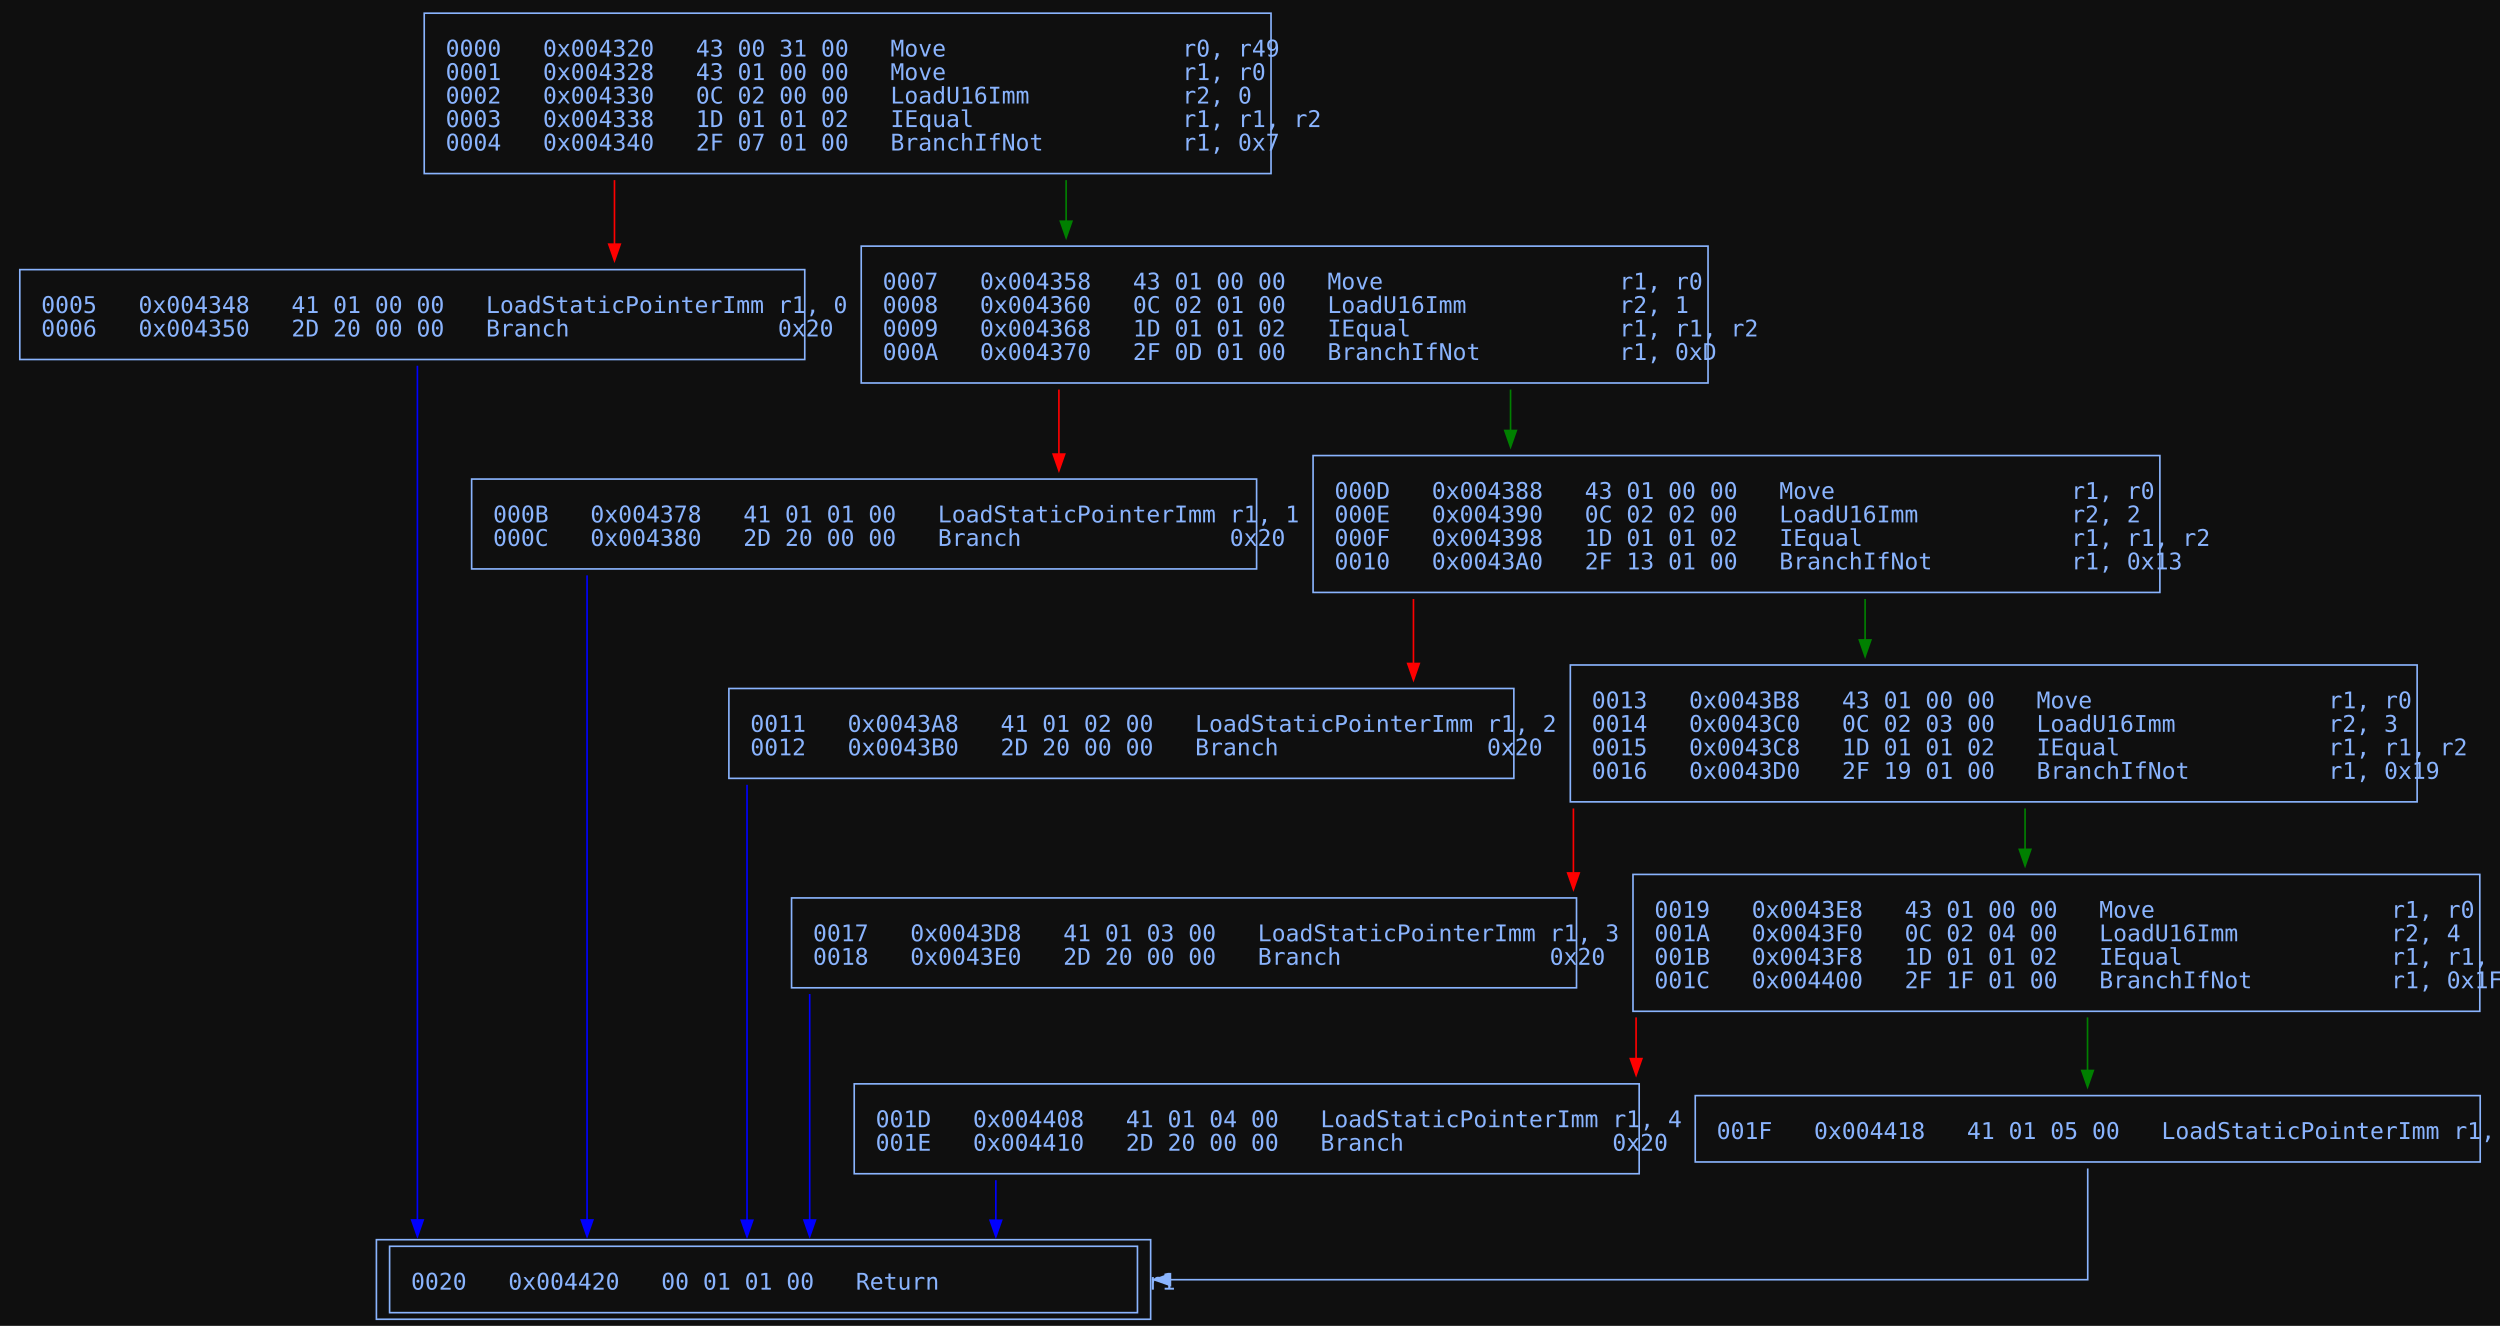
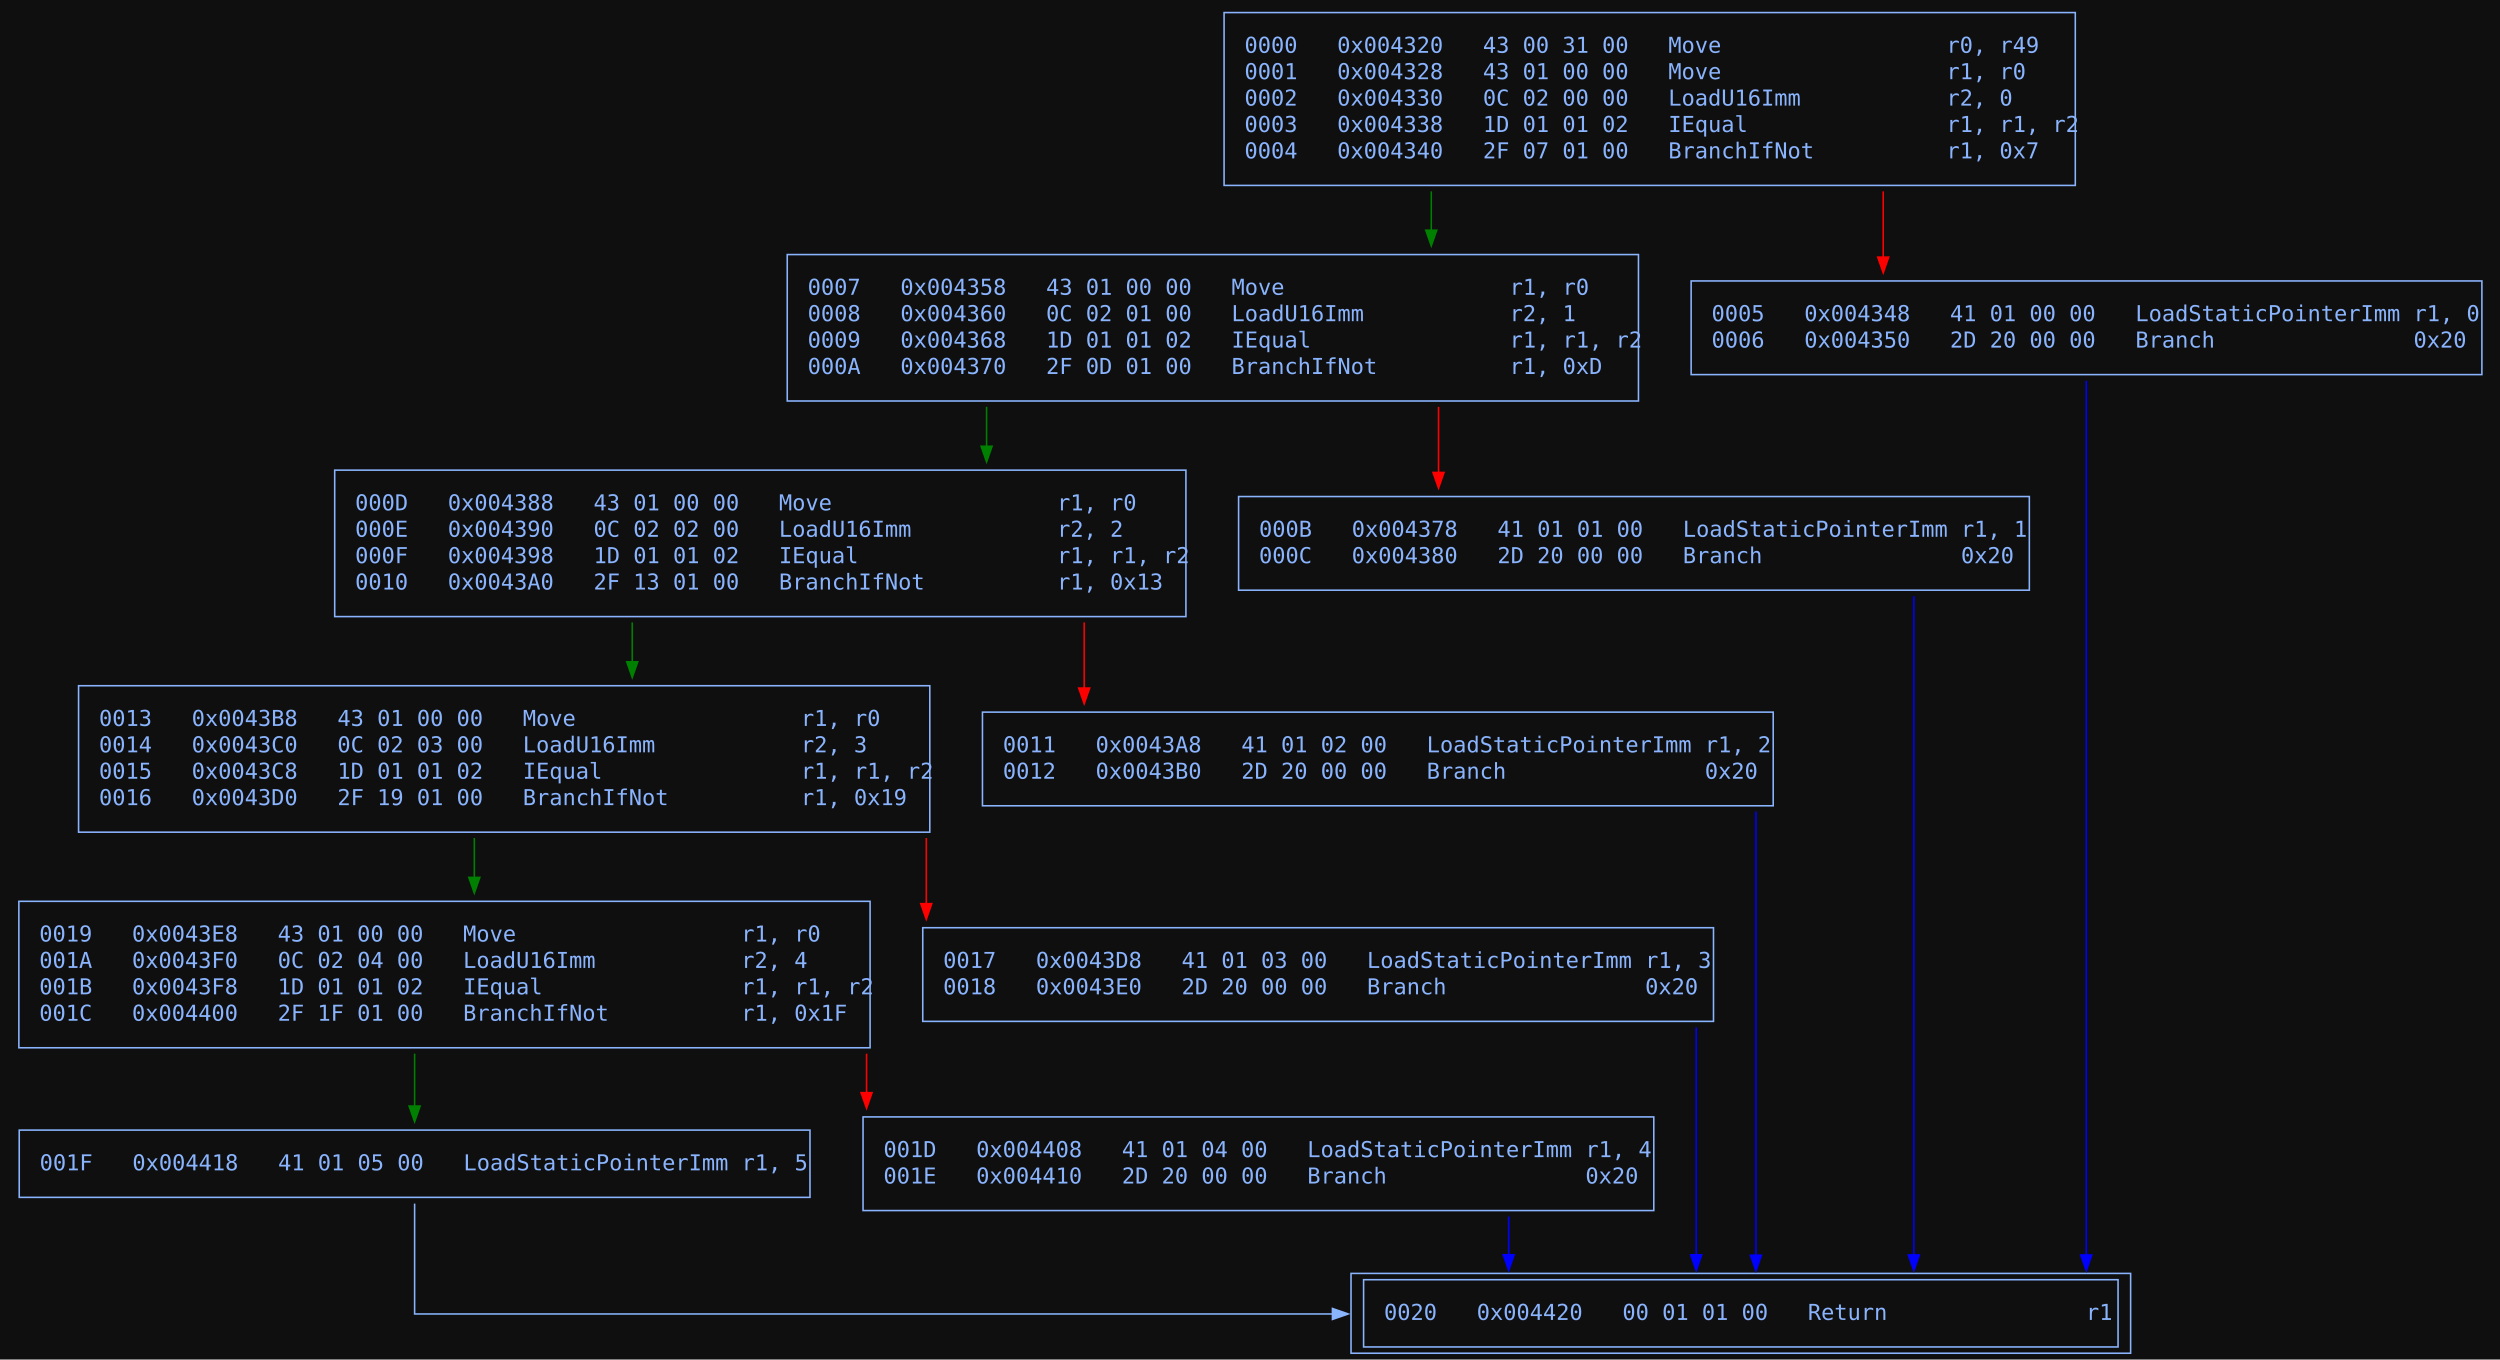
- <svg xmlns="http://www.w3.org/2000/svg" width="1516pt" height="804pt" viewBox="0.00 0.00 1516.00 804.00">
-   <g id="graph0" class="graph" transform="scale(1 1) rotate(0) translate(4 800)">
-     <polygon fill="#0f0f0f" stroke="none" points="-4,4 -4,-800 1512,-800 1512,4 -4,4" />
+ <svg xmlns="http://www.w3.org/2000/svg" width="1591pt" height="865pt" viewBox="0.00 0.00 1591.00 865.00">
+   <g id="graph0" class="graph" transform="scale(1 1) rotate(0) translate(4 861.2)">
+     <polygon fill="#0f0f0f" stroke="none" points="-4,4 -4,-861.2 1587.47,-861.2 1587.47,4 -4,4" />
    <g id="node1" class="node">
-       <polygon fill="none" stroke="#8ab4fe" points="253.25,-694.75 253.25,-792 766.75,-792 766.75,-694.75 253.25,-694.75" />
-       <text xml:space="preserve" text-anchor="start" x="266.25" y="-765.7" font-family="Consolas" font-size="14.00" fill="#8ab4fe">0000   0x004320   43 00 31 00   Move                 r0, r49  </text>
-       <text xml:space="preserve" text-anchor="start" x="266.25" y="-751.45" font-family="Consolas" font-size="14.00" fill="#8ab4fe">0001   0x004328   43 01 00 00   Move                 r1, r0  </text>
-       <text xml:space="preserve" text-anchor="start" x="266.25" y="-737.2" font-family="Consolas" font-size="14.00" fill="#8ab4fe">0002   0x004330   0C 02 00 00   LoadU16Imm           r2, 0  </text>
-       <text xml:space="preserve" text-anchor="start" x="266.25" y="-722.95" font-family="Consolas" font-size="14.00" fill="#8ab4fe">0003   0x004338   1D 01 01 02   IEqual               r1, r1, r2  </text>
-       <text xml:space="preserve" text-anchor="start" x="266.25" y="-708.7" font-family="Consolas" font-size="14.00" fill="#8ab4fe">0004   0x004340   2F 07 01 00   BranchIfNot          r1, 0x7  </text>
+       <polygon fill="none" stroke="#8ab4fe" points="1351.93,-50.8 855.79,-50.8 855.79,0 1351.93,0 1351.93,-50.8" />
+       <polygon fill="none" stroke="#8ab4fe" points="863.79,-4 863.79,-46.8 1343.93,-46.8 1343.93,-4 863.79,-4" />
+       <text xml:space="preserve" text-anchor="start" x="876.79" y="-21.2" font-family="Consolas" font-size="14.00" fill="#8ab4fe">0020   0x004420   00 01 01 00   Return               r1  </text>
    </g>
    <g id="node2" class="node">
-       <polygon fill="none" stroke="#8ab4fe" points="8,-582 8,-636.5 484,-636.5 484,-582 8,-582" />
-       <text xml:space="preserve" text-anchor="start" x="21" y="-610.2" font-family="Consolas" font-size="14.00" fill="#8ab4fe">0005   0x004348   41 01 00 00   LoadStaticPointerImm r1, 0  </text>
-       <text xml:space="preserve" text-anchor="start" x="21" y="-595.95" font-family="Consolas" font-size="14.00" fill="#8ab4fe">0006   0x004350   2D 20 00 00   Branch               0x20  </text>
+       <polygon fill="none" stroke="#8ab4fe" points="775,-743.2 775,-853.2 1316.72,-853.2 1316.72,-743.2 775,-743.2" />
+       <text xml:space="preserve" text-anchor="start" x="788" y="-827.6" font-family="Consolas" font-size="14.00" fill="#8ab4fe">0000   0x004320   43 00 31 00   Move                 r0, r49  </text>
+       <text xml:space="preserve" text-anchor="start" x="788" y="-810.8" font-family="Consolas" font-size="14.00" fill="#8ab4fe">0001   0x004328   43 01 00 00   Move                 r1, r0  </text>
+       <text xml:space="preserve" text-anchor="start" x="788" y="-794" font-family="Consolas" font-size="14.00" fill="#8ab4fe">0002   0x004330   0C 02 00 00   LoadU16Imm           r2, 0  </text>
+       <text xml:space="preserve" text-anchor="start" x="788" y="-777.2" font-family="Consolas" font-size="14.00" fill="#8ab4fe">0003   0x004338   1D 01 01 02   IEqual               r1, r1, r2  </text>
+       <text xml:space="preserve" text-anchor="start" x="788" y="-760.4" font-family="Consolas" font-size="14.00" fill="#8ab4fe">0004   0x004340   2F 07 01 00   BranchIfNot          r1, 0x7  </text>
+     </g>
+     <g id="node3" class="node">
+       <polygon fill="none" stroke="#8ab4fe" points="497,-606 497,-699.2 1038.72,-699.2 1038.72,-606 497,-606" />
+       <text xml:space="preserve" text-anchor="start" x="510" y="-673.6" font-family="Consolas" font-size="14.00" fill="#8ab4fe">0007   0x004358   43 01 00 00   Move                 r1, r0  </text>
+       <text xml:space="preserve" text-anchor="start" x="510" y="-656.8" font-family="Consolas" font-size="14.00" fill="#8ab4fe">0008   0x004360   0C 02 01 00   LoadU16Imm           r2, 1  </text>
+       <text xml:space="preserve" text-anchor="start" x="510" y="-640" font-family="Consolas" font-size="14.00" fill="#8ab4fe">0009   0x004368   1D 01 01 02   IEqual               r1, r1, r2  </text>
+       <text xml:space="preserve" text-anchor="start" x="510" y="-623.2" font-family="Consolas" font-size="14.00" fill="#8ab4fe">000A   0x004370   2F 0D 01 00   BranchIfNot          r1, 0xD  </text>
+     </g>
+     <g id="edge1" class="edge">
+       <path fill="none" stroke="green" d="M906.86,-739.4C906.86,-739.4 906.86,-714.71 906.86,-714.71" />
+       <polygon fill="green" stroke="green" points="910.36,-714.71 906.86,-704.71 903.36,-714.71 910.36,-714.71" />
+     </g>
+     <g id="node5" class="node">
+       <polygon fill="none" stroke="#8ab4fe" points="1072.24,-622.8 1072.24,-682.4 1575.47,-682.4 1575.47,-622.8 1072.24,-622.8" />
+       <text xml:space="preserve" text-anchor="start" x="1085.24" y="-656.8" font-family="Consolas" font-size="14.00" fill="#8ab4fe">0005   0x004348   41 01 00 00   LoadStaticPointerImm r1, 0  </text>
+       <text xml:space="preserve" text-anchor="start" x="1085.24" y="-640" font-family="Consolas" font-size="14.00" fill="#8ab4fe">0006   0x004350   2D 20 00 00   Branch               0x20  </text>
    </g>
    <g id="edge2" class="edge">
-       <path fill="none" stroke="red" d="M368.62,-690.75C368.62,-690.75 368.62,-651.95 368.62,-651.95" />
-       <polygon fill="red" stroke="red" points="372.13,-651.95 368.63,-641.95 365.13,-651.95 372.13,-651.95" />
+       <path fill="none" stroke="red" d="M1194.48,-739.4C1194.48,-739.4 1194.48,-697.58 1194.48,-697.58" />
+       <polygon fill="red" stroke="red" points="1197.98,-697.58 1194.48,-687.58 1190.98,-697.58 1197.98,-697.58" />
    </g>
-     <g id="node3" class="node">
-       <polygon fill="none" stroke="#8ab4fe" points="518.25,-567.75 518.25,-650.75 1031.75,-650.75 1031.75,-567.75 518.25,-567.75" />
-       <text xml:space="preserve" text-anchor="start" x="531.25" y="-624.45" font-family="Consolas" font-size="14.00" fill="#8ab4fe">0007   0x004358   43 01 00 00   Move                 r1, r0  </text>
-       <text xml:space="preserve" text-anchor="start" x="531.25" y="-610.2" font-family="Consolas" font-size="14.00" fill="#8ab4fe">0008   0x004360   0C 02 01 00   LoadU16Imm           r2, 1  </text>
-       <text xml:space="preserve" text-anchor="start" x="531.25" y="-595.95" font-family="Consolas" font-size="14.00" fill="#8ab4fe">0009   0x004368   1D 01 01 02   IEqual               r1, r1, r2  </text>
-       <text xml:space="preserve" text-anchor="start" x="531.25" y="-581.7" font-family="Consolas" font-size="14.00" fill="#8ab4fe">000A   0x004370   2F 0D 01 00   BranchIfNot          r1, 0xD  </text>
+     <g id="node4" class="node">
+       <polygon fill="none" stroke="#8ab4fe" points="209,-468.8 209,-562 750.72,-562 750.72,-468.8 209,-468.8" />
+       <text xml:space="preserve" text-anchor="start" x="222" y="-536.4" font-family="Consolas" font-size="14.00" fill="#8ab4fe">000D   0x004388   43 01 00 00   Move                 r1, r0  </text>
+       <text xml:space="preserve" text-anchor="start" x="222" y="-519.6" font-family="Consolas" font-size="14.00" fill="#8ab4fe">000E   0x004390   0C 02 02 00   LoadU16Imm           r2, 2  </text>
+       <text xml:space="preserve" text-anchor="start" x="222" y="-502.8" font-family="Consolas" font-size="14.00" fill="#8ab4fe">000F   0x004398   1D 01 01 02   IEqual               r1, r1, r2  </text>
+       <text xml:space="preserve" text-anchor="start" x="222" y="-486" font-family="Consolas" font-size="14.00" fill="#8ab4fe">0010   0x0043A0   2F 13 01 00   BranchIfNot          r1, 0x13  </text>
    </g>
-     <g id="edge1" class="edge">
-       <path fill="none" stroke="green" d="M642.5,-690.75C642.5,-690.75 642.5,-665.85 642.5,-665.85" />
-       <polygon fill="green" stroke="green" points="646,-665.85 642.5,-655.85 639,-665.85 646,-665.85" />
+     <g id="edge3" class="edge">
+       <path fill="none" stroke="green" d="M623.86,-602.29C623.86,-602.29 623.86,-577.22 623.86,-577.22" />
+       <polygon fill="green" stroke="green" points="627.36,-577.22 623.86,-567.22 620.36,-577.22 627.36,-577.22" />
+     </g>
+     <g id="node7" class="node">
+       <polygon fill="none" stroke="#8ab4fe" points="784.24,-485.6 784.24,-545.2 1287.47,-545.2 1287.47,-485.6 784.24,-485.6" />
+       <text xml:space="preserve" text-anchor="start" x="797.24" y="-519.6" font-family="Consolas" font-size="14.00" fill="#8ab4fe">000B   0x004378   41 01 01 00   LoadStaticPointerImm r1, 1  </text>
+       <text xml:space="preserve" text-anchor="start" x="797.24" y="-502.8" font-family="Consolas" font-size="14.00" fill="#8ab4fe">000C   0x004380   2D 20 00 00   Branch               0x20  </text>
+     </g>
+     <g id="edge4" class="edge">
+       <path fill="none" stroke="red" d="M911.48,-602.29C911.48,-602.29 911.48,-560.53 911.48,-560.53" />
+       <polygon fill="red" stroke="red" points="914.98,-560.53 911.48,-550.53 907.98,-560.53 914.98,-560.53" />
+     </g>
+     <g id="node6" class="node">
+       <polygon fill="none" stroke="#8ab4fe" points="46,-331.6 46,-424.8 587.72,-424.8 587.72,-331.6 46,-331.6" />
+       <text xml:space="preserve" text-anchor="start" x="59" y="-399.2" font-family="Consolas" font-size="14.00" fill="#8ab4fe">0013   0x0043B8   43 01 00 00   Move                 r1, r0  </text>
+       <text xml:space="preserve" text-anchor="start" x="59" y="-382.4" font-family="Consolas" font-size="14.00" fill="#8ab4fe">0014   0x0043C0   0C 02 03 00   LoadU16Imm           r2, 3  </text>
+       <text xml:space="preserve" text-anchor="start" x="59" y="-365.6" font-family="Consolas" font-size="14.00" fill="#8ab4fe">0015   0x0043C8   1D 01 01 02   IEqual               r1, r1, r2  </text>
+       <text xml:space="preserve" text-anchor="start" x="59" y="-348.8" font-family="Consolas" font-size="14.00" fill="#8ab4fe">0016   0x0043D0   2F 19 01 00   BranchIfNot          r1, 0x19  </text>
+     </g>
+     <g id="edge5" class="edge">
+       <path fill="none" stroke="green" d="M398.36,-465.09C398.36,-465.09 398.36,-440.02 398.36,-440.02" />
+       <polygon fill="green" stroke="green" points="401.86,-440.02 398.36,-430.02 394.86,-440.02 401.86,-440.02" />
+     </g>
+     <g id="node8" class="node">
+       <polygon fill="none" stroke="#8ab4fe" points="621.24,-348.4 621.24,-408 1124.47,-408 1124.47,-348.4 621.24,-348.4" />
+       <text xml:space="preserve" text-anchor="start" x="634.24" y="-382.4" font-family="Consolas" font-size="14.00" fill="#8ab4fe">0011   0x0043A8   41 01 02 00   LoadStaticPointerImm r1, 2  </text>
+       <text xml:space="preserve" text-anchor="start" x="634.24" y="-365.6" font-family="Consolas" font-size="14.00" fill="#8ab4fe">0012   0x0043B0   2D 20 00 00   Branch               0x20  </text>
+     </g>
+     <g id="edge6" class="edge">
+       <path fill="none" stroke="red" d="M685.98,-465.09C685.98,-465.09 685.98,-423.33 685.98,-423.33" />
+       <polygon fill="red" stroke="red" points="689.48,-423.33 685.98,-413.33 682.48,-423.33 689.48,-423.33" />
+     </g>
+     <g id="edge7" class="edge">
+       <path fill="none" stroke="blue" d="M1323.7,-618.88C1323.7,-618.88 1323.7,-62.52 1323.7,-62.52" />
+       <polygon fill="blue" stroke="blue" points="1327.2,-62.52 1323.7,-52.52 1320.2,-62.52 1327.2,-62.52" />
+     </g>
+     <g id="node9" class="node">
+       <polygon fill="none" stroke="#8ab4fe" points="8,-194.4 8,-287.6 549.72,-287.6 549.72,-194.4 8,-194.4" />
+       <text xml:space="preserve" text-anchor="start" x="21" y="-262" font-family="Consolas" font-size="14.00" fill="#8ab4fe">0019   0x0043E8   43 01 00 00   Move                 r1, r0  </text>
+       <text xml:space="preserve" text-anchor="start" x="21" y="-245.2" font-family="Consolas" font-size="14.00" fill="#8ab4fe">001A   0x0043F0   0C 02 04 00   LoadU16Imm           r2, 4  </text>
+       <text xml:space="preserve" text-anchor="start" x="21" y="-228.4" font-family="Consolas" font-size="14.00" fill="#8ab4fe">001B   0x0043F8   1D 01 01 02   IEqual               r1, r1, r2  </text>
+       <text xml:space="preserve" text-anchor="start" x="21" y="-211.6" font-family="Consolas" font-size="14.00" fill="#8ab4fe">001C   0x004400   2F 1F 01 00   BranchIfNot          r1, 0x1F  </text>
+     </g>
+     <g id="edge8" class="edge">
+       <path fill="none" stroke="green" d="M297.86,-327.89C297.86,-327.89 297.86,-302.82 297.86,-302.82" />
+       <polygon fill="green" stroke="green" points="301.36,-302.82 297.86,-292.82 294.36,-302.82 301.36,-302.82" />
+     </g>
+     <g id="node10" class="node">
+       <polygon fill="none" stroke="#8ab4fe" points="583.24,-211.2 583.24,-270.8 1086.47,-270.8 1086.47,-211.2 583.24,-211.2" />
+       <text xml:space="preserve" text-anchor="start" x="596.24" y="-245.2" font-family="Consolas" font-size="14.00" fill="#8ab4fe">0017   0x0043D8   41 01 03 00   LoadStaticPointerImm r1, 3  </text>
+       <text xml:space="preserve" text-anchor="start" x="596.24" y="-228.4" font-family="Consolas" font-size="14.00" fill="#8ab4fe">0018   0x0043E0   2D 20 00 00   Branch               0x20  </text>
+     </g>
+     <g id="edge9" class="edge">
+       <path fill="none" stroke="red" d="M585.48,-327.89C585.48,-327.89 585.48,-286.13 585.48,-286.13" />
+       <polygon fill="red" stroke="red" points="588.98,-286.13 585.48,-276.13 581.98,-286.13 588.98,-286.13" />
+     </g>
+     <g id="edge10" class="edge">
+       <path fill="none" stroke="blue" d="M1213.97,-481.72C1213.97,-481.72 1213.97,-62.55 1213.97,-62.55" />
+       <polygon fill="blue" stroke="blue" points="1217.47,-62.55 1213.97,-52.55 1210.47,-62.55 1217.47,-62.55" />
+     </g>
+     <g id="edge11" class="edge">
+       <path fill="none" stroke="blue" d="M1113.47,-344.69C1113.47,-344.69 1113.47,-62.4 1113.47,-62.4" />
+       <polygon fill="blue" stroke="blue" points="1116.97,-62.4 1113.47,-52.4 1109.97,-62.4 1116.97,-62.4" />
+     </g>
+     <g id="node11" class="node">
+       <polygon fill="none" stroke="#8ab4fe" points="8.24,-99.2 8.24,-142 511.47,-142 511.47,-99.2 8.24,-99.2" />
+       <text xml:space="preserve" text-anchor="start" x="21.24" y="-116.4" font-family="Consolas" font-size="14.00" fill="#8ab4fe">001F   0x004418   41 01 05 00   LoadStaticPointerImm r1, 5  </text>
+     </g>
+     <g id="edge12" class="edge">
+       <path fill="none" stroke="green" d="M259.86,-190.64C259.86,-190.64 259.86,-157.32 259.86,-157.32" />
+       <polygon fill="green" stroke="green" points="263.36,-157.32 259.86,-147.32 256.36,-157.32 263.36,-157.32" />
    </g>
    <g id="node12" class="node">
-       <polygon fill="none" stroke="#8ab4fe" points="693.75,-48.25 224.25,-48.25 224.25,0 693.75,0 693.75,-48.25" />
-       <polygon fill="none" stroke="#8ab4fe" points="232.25,-4 232.25,-44.25 685.75,-44.25 685.75,-4 232.25,-4" />
-       <text xml:space="preserve" text-anchor="start" x="245.25" y="-17.95" font-family="Consolas" font-size="14.00" fill="#8ab4fe">0020   0x004420   00 01 01 00   Return               r1  </text>
+       <polygon fill="none" stroke="#8ab4fe" points="545.24,-90.8 545.24,-150.4 1048.47,-150.4 1048.47,-90.8 545.24,-90.8" />
+       <text xml:space="preserve" text-anchor="start" x="558.24" y="-124.8" font-family="Consolas" font-size="14.00" fill="#8ab4fe">001D   0x004408   41 01 04 00   LoadStaticPointerImm r1, 4  </text>
+       <text xml:space="preserve" text-anchor="start" x="558.24" y="-108" font-family="Consolas" font-size="14.00" fill="#8ab4fe">001E   0x004410   2D 20 00 00   Branch               0x20  </text>
    </g>
-     <g id="edge3" class="edge">
-       <path fill="none" stroke="blue" d="M249.12,-578.2C249.12,-578.2 249.12,-60.21 249.12,-60.21" />
-       <polygon fill="blue" stroke="blue" points="252.63,-60.21 249.13,-50.21 245.63,-60.21 252.63,-60.21" />
-     </g>
-     <g id="node4" class="node">
-       <polygon fill="none" stroke="#8ab4fe" points="282,-455 282,-509.5 758,-509.5 758,-455 282,-455" />
-       <text xml:space="preserve" text-anchor="start" x="295" y="-483.2" font-family="Consolas" font-size="14.00" fill="#8ab4fe">000B   0x004378   41 01 01 00   LoadStaticPointerImm r1, 1  </text>
-       <text xml:space="preserve" text-anchor="start" x="295" y="-468.95" font-family="Consolas" font-size="14.00" fill="#8ab4fe">000C   0x004380   2D 20 00 00   Branch               0x20  </text>
-     </g>
-     <g id="edge5" class="edge">
-       <path fill="none" stroke="red" d="M638.12,-563.76C638.12,-563.76 638.12,-524.64 638.12,-524.64" />
-       <polygon fill="red" stroke="red" points="641.63,-524.64 638.13,-514.64 634.63,-524.64 641.63,-524.64" />
-     </g>
-     <g id="node5" class="node">
-       <polygon fill="none" stroke="#8ab4fe" points="792.25,-440.75 792.25,-523.75 1305.75,-523.75 1305.75,-440.75 792.25,-440.75" />
-       <text xml:space="preserve" text-anchor="start" x="805.25" y="-497.45" font-family="Consolas" font-size="14.00" fill="#8ab4fe">000D   0x004388   43 01 00 00   Move                 r1, r0  </text>
-       <text xml:space="preserve" text-anchor="start" x="805.25" y="-483.2" font-family="Consolas" font-size="14.00" fill="#8ab4fe">000E   0x004390   0C 02 02 00   LoadU16Imm           r2, 2  </text>
-       <text xml:space="preserve" text-anchor="start" x="805.25" y="-468.95" font-family="Consolas" font-size="14.00" fill="#8ab4fe">000F   0x004398   1D 01 01 02   IEqual               r1, r1, r2  </text>
-       <text xml:space="preserve" text-anchor="start" x="805.25" y="-454.7" font-family="Consolas" font-size="14.00" fill="#8ab4fe">0010   0x0043A0   2F 13 01 00   BranchIfNot          r1, 0x13  </text>
-     </g>
-     <g id="edge4" class="edge">
-       <path fill="none" stroke="green" d="M912,-563.76C912,-563.76 912,-538.94 912,-538.94" />
-       <polygon fill="green" stroke="green" points="915.5,-538.94 912,-528.94 908.5,-538.94 915.5,-538.94" />
-     </g>
-     <g id="edge6" class="edge">
-       <path fill="none" stroke="blue" d="M352,-451.12C352,-451.12 352,-60.2 352,-60.2" />
-       <polygon fill="blue" stroke="blue" points="355.5,-60.2 352,-50.2 348.5,-60.2 355.5,-60.2" />
-     </g>
-     <g id="node6" class="node">
-       <polygon fill="none" stroke="#8ab4fe" points="438,-328 438,-382.5 914,-382.5 914,-328 438,-328" />
-       <text xml:space="preserve" text-anchor="start" x="451" y="-356.2" font-family="Consolas" font-size="14.00" fill="#8ab4fe">0011   0x0043A8   41 01 02 00   LoadStaticPointerImm r1, 2  </text>
-       <text xml:space="preserve" text-anchor="start" x="451" y="-341.95" font-family="Consolas" font-size="14.00" fill="#8ab4fe">0012   0x0043B0   2D 20 00 00   Branch               0x20  </text>
-     </g>
-     <g id="edge8" class="edge">
-       <path fill="none" stroke="red" d="M853.12,-436.76C853.12,-436.76 853.12,-397.64 853.12,-397.64" />
-       <polygon fill="red" stroke="red" points="856.63,-397.64 853.13,-387.64 849.63,-397.64 856.63,-397.64" />
-     </g>
-     <g id="node7" class="node">
-       <polygon fill="none" stroke="#8ab4fe" points="948.25,-313.75 948.25,-396.75 1461.75,-396.75 1461.75,-313.75 948.25,-313.75" />
-       <text xml:space="preserve" text-anchor="start" x="961.25" y="-370.45" font-family="Consolas" font-size="14.00" fill="#8ab4fe">0013   0x0043B8   43 01 00 00   Move                 r1, r0  </text>
-       <text xml:space="preserve" text-anchor="start" x="961.25" y="-356.2" font-family="Consolas" font-size="14.00" fill="#8ab4fe">0014   0x0043C0   0C 02 03 00   LoadU16Imm           r2, 3  </text>
-       <text xml:space="preserve" text-anchor="start" x="961.25" y="-341.95" font-family="Consolas" font-size="14.00" fill="#8ab4fe">0015   0x0043C8   1D 01 01 02   IEqual               r1, r1, r2  </text>
-       <text xml:space="preserve" text-anchor="start" x="961.25" y="-327.7" font-family="Consolas" font-size="14.00" fill="#8ab4fe">0016   0x0043D0   2F 19 01 00   BranchIfNot          r1, 0x19  </text>
-     </g>
-     <g id="edge7" class="edge">
-       <path fill="none" stroke="green" d="M1127,-436.76C1127,-436.76 1127,-411.94 1127,-411.94" />
-       <polygon fill="green" stroke="green" points="1130.5,-411.94 1127,-401.94 1123.5,-411.94 1130.5,-411.94" />
-     </g>
-     <g id="edge9" class="edge">
-       <path fill="none" stroke="blue" d="M449,-324.1C449,-324.1 449,-60.04 449,-60.04" />
-       <polygon fill="blue" stroke="blue" points="452.5,-60.04 449,-50.04 445.5,-60.04 452.5,-60.04" />
-     </g>
-     <g id="node8" class="node">
-       <polygon fill="none" stroke="#8ab4fe" points="476,-201 476,-255.5 952,-255.5 952,-201 476,-201" />
-       <text xml:space="preserve" text-anchor="start" x="489" y="-229.2" font-family="Consolas" font-size="14.00" fill="#8ab4fe">0017   0x0043D8   41 01 03 00   LoadStaticPointerImm r1, 3  </text>
-       <text xml:space="preserve" text-anchor="start" x="489" y="-214.95" font-family="Consolas" font-size="14.00" fill="#8ab4fe">0018   0x0043E0   2D 20 00 00   Branch               0x20  </text>
-     </g>
-     <g id="edge11" class="edge">
-       <path fill="none" stroke="red" d="M950.12,-309.76C950.12,-309.76 950.12,-270.64 950.12,-270.64" />
-       <polygon fill="red" stroke="red" points="953.63,-270.64 950.13,-260.64 946.63,-270.64 953.63,-270.64" />
-     </g>
-     <g id="node9" class="node">
-       <polygon fill="none" stroke="#8ab4fe" points="986.25,-186.75 986.25,-269.75 1499.75,-269.75 1499.75,-186.75 986.25,-186.75" />
-       <text xml:space="preserve" text-anchor="start" x="999.25" y="-243.45" font-family="Consolas" font-size="14.00" fill="#8ab4fe">0019   0x0043E8   43 01 00 00   Move                 r1, r0  </text>
-       <text xml:space="preserve" text-anchor="start" x="999.25" y="-229.2" font-family="Consolas" font-size="14.00" fill="#8ab4fe">001A   0x0043F0   0C 02 04 00   LoadU16Imm           r2, 4  </text>
-       <text xml:space="preserve" text-anchor="start" x="999.25" y="-214.95" font-family="Consolas" font-size="14.00" fill="#8ab4fe">001B   0x0043F8   1D 01 01 02   IEqual               r1, r1, r2  </text>
-       <text xml:space="preserve" text-anchor="start" x="999.25" y="-200.7" font-family="Consolas" font-size="14.00" fill="#8ab4fe">001C   0x004400   2F 1F 01 00   BranchIfNot          r1, 0x1F  </text>
-     </g>
-     <g id="edge10" class="edge">
-       <path fill="none" stroke="green" d="M1224,-309.76C1224,-309.76 1224,-284.94 1224,-284.94" />
-       <polygon fill="green" stroke="green" points="1227.5,-284.94 1224,-274.94 1220.5,-284.94 1227.5,-284.94" />
-     </g>
-     <g id="edge12" class="edge">
-       <path fill="none" stroke="blue" d="M487,-197.25C487,-197.25 487,-60.19 487,-60.19" />
-       <polygon fill="blue" stroke="blue" points="490.5,-60.19 487,-50.19 483.5,-60.19 490.5,-60.19" />
-     </g>
-     <g id="node10" class="node">
-       <polygon fill="none" stroke="#8ab4fe" points="514,-88.25 514,-142.75 990,-142.75 990,-88.25 514,-88.25" />
-       <text xml:space="preserve" text-anchor="start" x="527" y="-116.45" font-family="Consolas" font-size="14.00" fill="#8ab4fe">001D   0x004408   41 01 04 00   LoadStaticPointerImm r1, 4  </text>
-       <text xml:space="preserve" text-anchor="start" x="527" y="-102.2" font-family="Consolas" font-size="14.00" fill="#8ab4fe">001E   0x004410   2D 20 00 00   Branch               0x20  </text>
+     <g id="edge13" class="edge">
+       <path fill="none" stroke="red" d="M547.48,-190.64C547.48,-190.64 547.48,-165.85 547.48,-165.85" />
+       <polygon fill="red" stroke="red" points="550.98,-165.85 547.48,-155.85 543.98,-165.85 550.98,-165.85" />
    </g>
    <g id="edge14" class="edge">
-       <path fill="none" stroke="red" d="M988.12,-183.04C988.12,-183.04 988.12,-158.04 988.12,-158.04" />
-       <polygon fill="red" stroke="red" points="991.63,-158.04 988.13,-148.04 984.63,-158.04 991.63,-158.04" />
-     </g>
-     <g id="node11" class="node">
-       <polygon fill="none" stroke="#8ab4fe" points="1024,-95.38 1024,-135.62 1500,-135.62 1500,-95.38 1024,-95.38" />
-       <text xml:space="preserve" text-anchor="start" x="1037" y="-109.33" font-family="Consolas" font-size="14.00" fill="#8ab4fe">001F   0x004418   41 01 05 00   LoadStaticPointerImm r1, 5  </text>
-     </g>
-     <g id="edge13" class="edge">
-       <path fill="none" stroke="green" d="M1261.88,-183.04C1261.88,-183.04 1261.88,-150.87 1261.88,-150.87" />
-       <polygon fill="green" stroke="green" points="1265.38,-150.87 1261.88,-140.87 1258.38,-150.87 1265.38,-150.87" />
+       <path fill="none" stroke="blue" d="M1075.47,-207.31C1075.47,-207.31 1075.47,-62.6 1075.47,-62.6" />
+       <polygon fill="blue" stroke="blue" points="1078.97,-62.6 1075.47,-52.6 1071.97,-62.6 1078.97,-62.6" />
    </g>
    <g id="edge15" class="edge">
-       <path fill="none" stroke="blue" d="M599.88,-84.31C599.88,-84.31 599.88,-60.06 599.88,-60.06" />
-       <polygon fill="blue" stroke="blue" points="603.38,-60.06 599.88,-50.06 596.38,-60.06 603.38,-60.06" />
+       <path fill="none" stroke="#8ab4fe" d="M259.86,-95.23C259.86,-66.91 259.86,-25 259.86,-25 259.86,-25 843.97,-25 843.97,-25" />
+       <polygon fill="#8ab4fe" stroke="#8ab4fe" points="843.97,-28.5 853.97,-25 843.97,-21.5 843.97,-28.5" />
    </g>
    <g id="edge16" class="edge">
-       <path fill="none" stroke="#8ab4fe" d="M1262,-91.46C1262,-64.35 1262,-24 1262,-24 1262,-24 705.74,-24 705.74,-24" />
-       <polygon fill="#8ab4fe" stroke="#8ab4fe" points="705.74,-20.5 695.74,-24 705.74,-27.5 705.74,-20.5" />
+       <path fill="none" stroke="blue" d="M956.13,-87.04C956.13,-87.04 956.13,-62.7 956.13,-62.7" />
+       <polygon fill="blue" stroke="blue" points="959.63,-62.7 956.13,-52.7 952.63,-62.7 959.63,-62.7" />
    </g>
  </g>
</svg>
